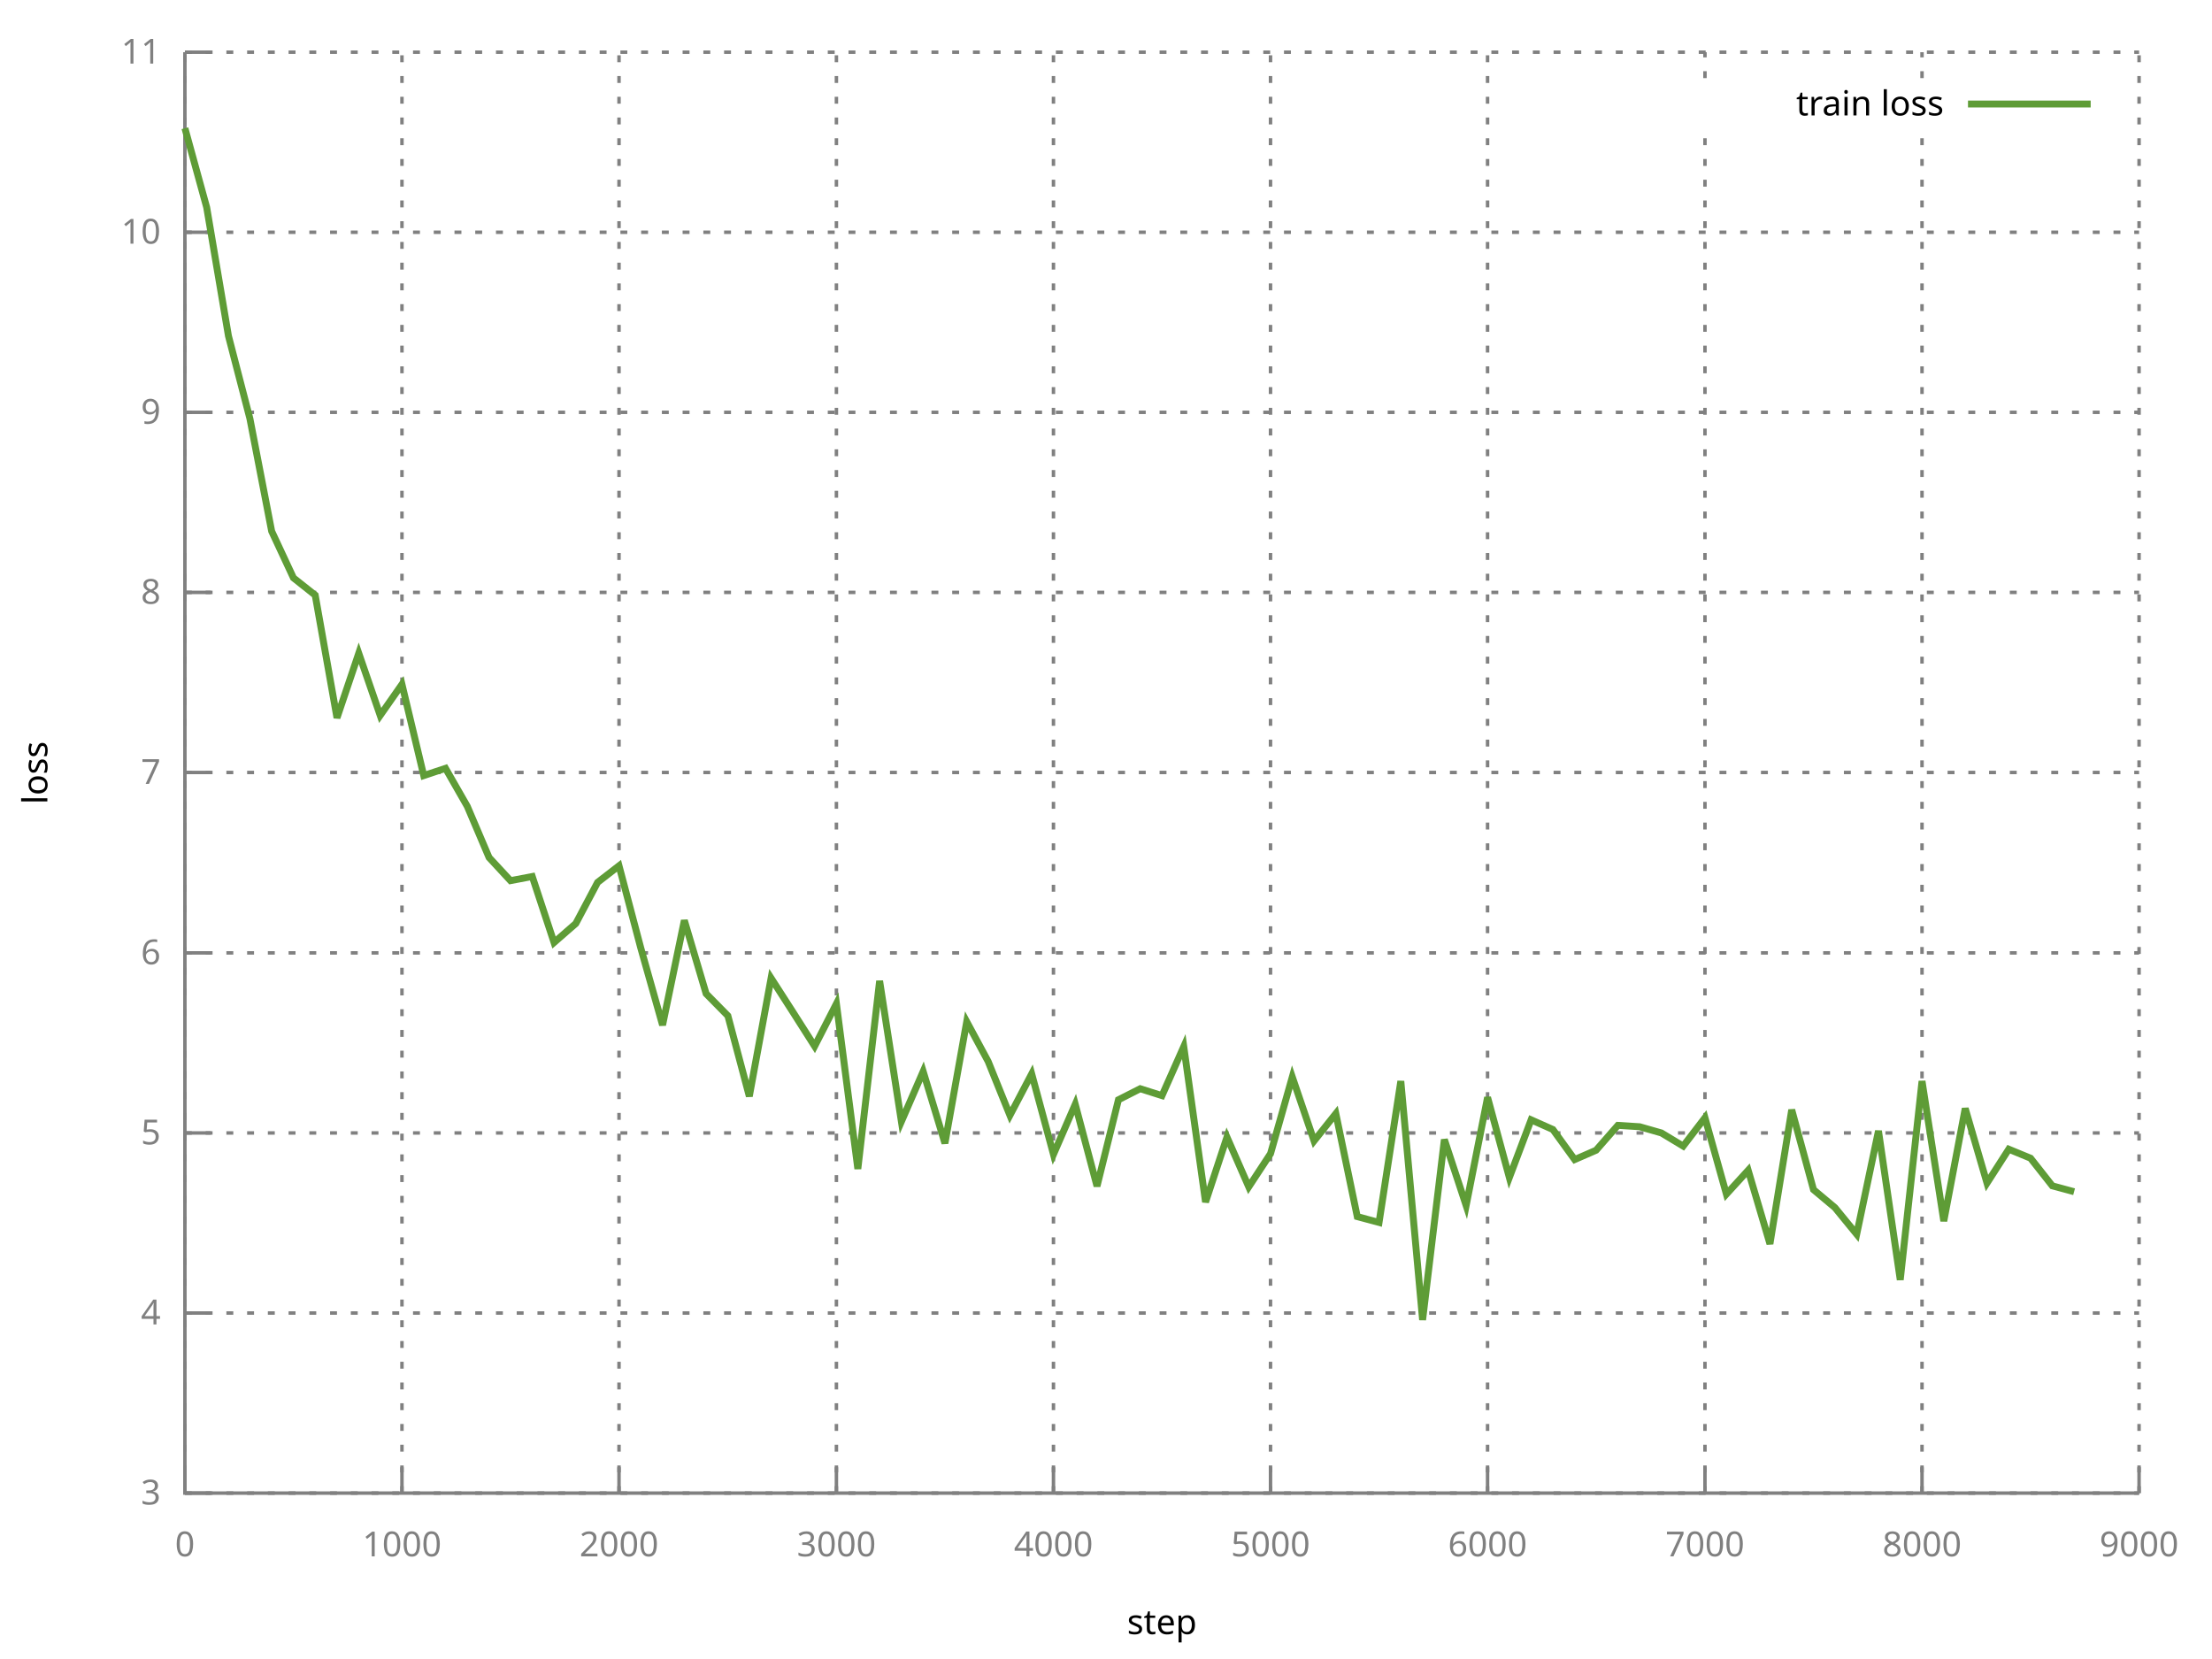
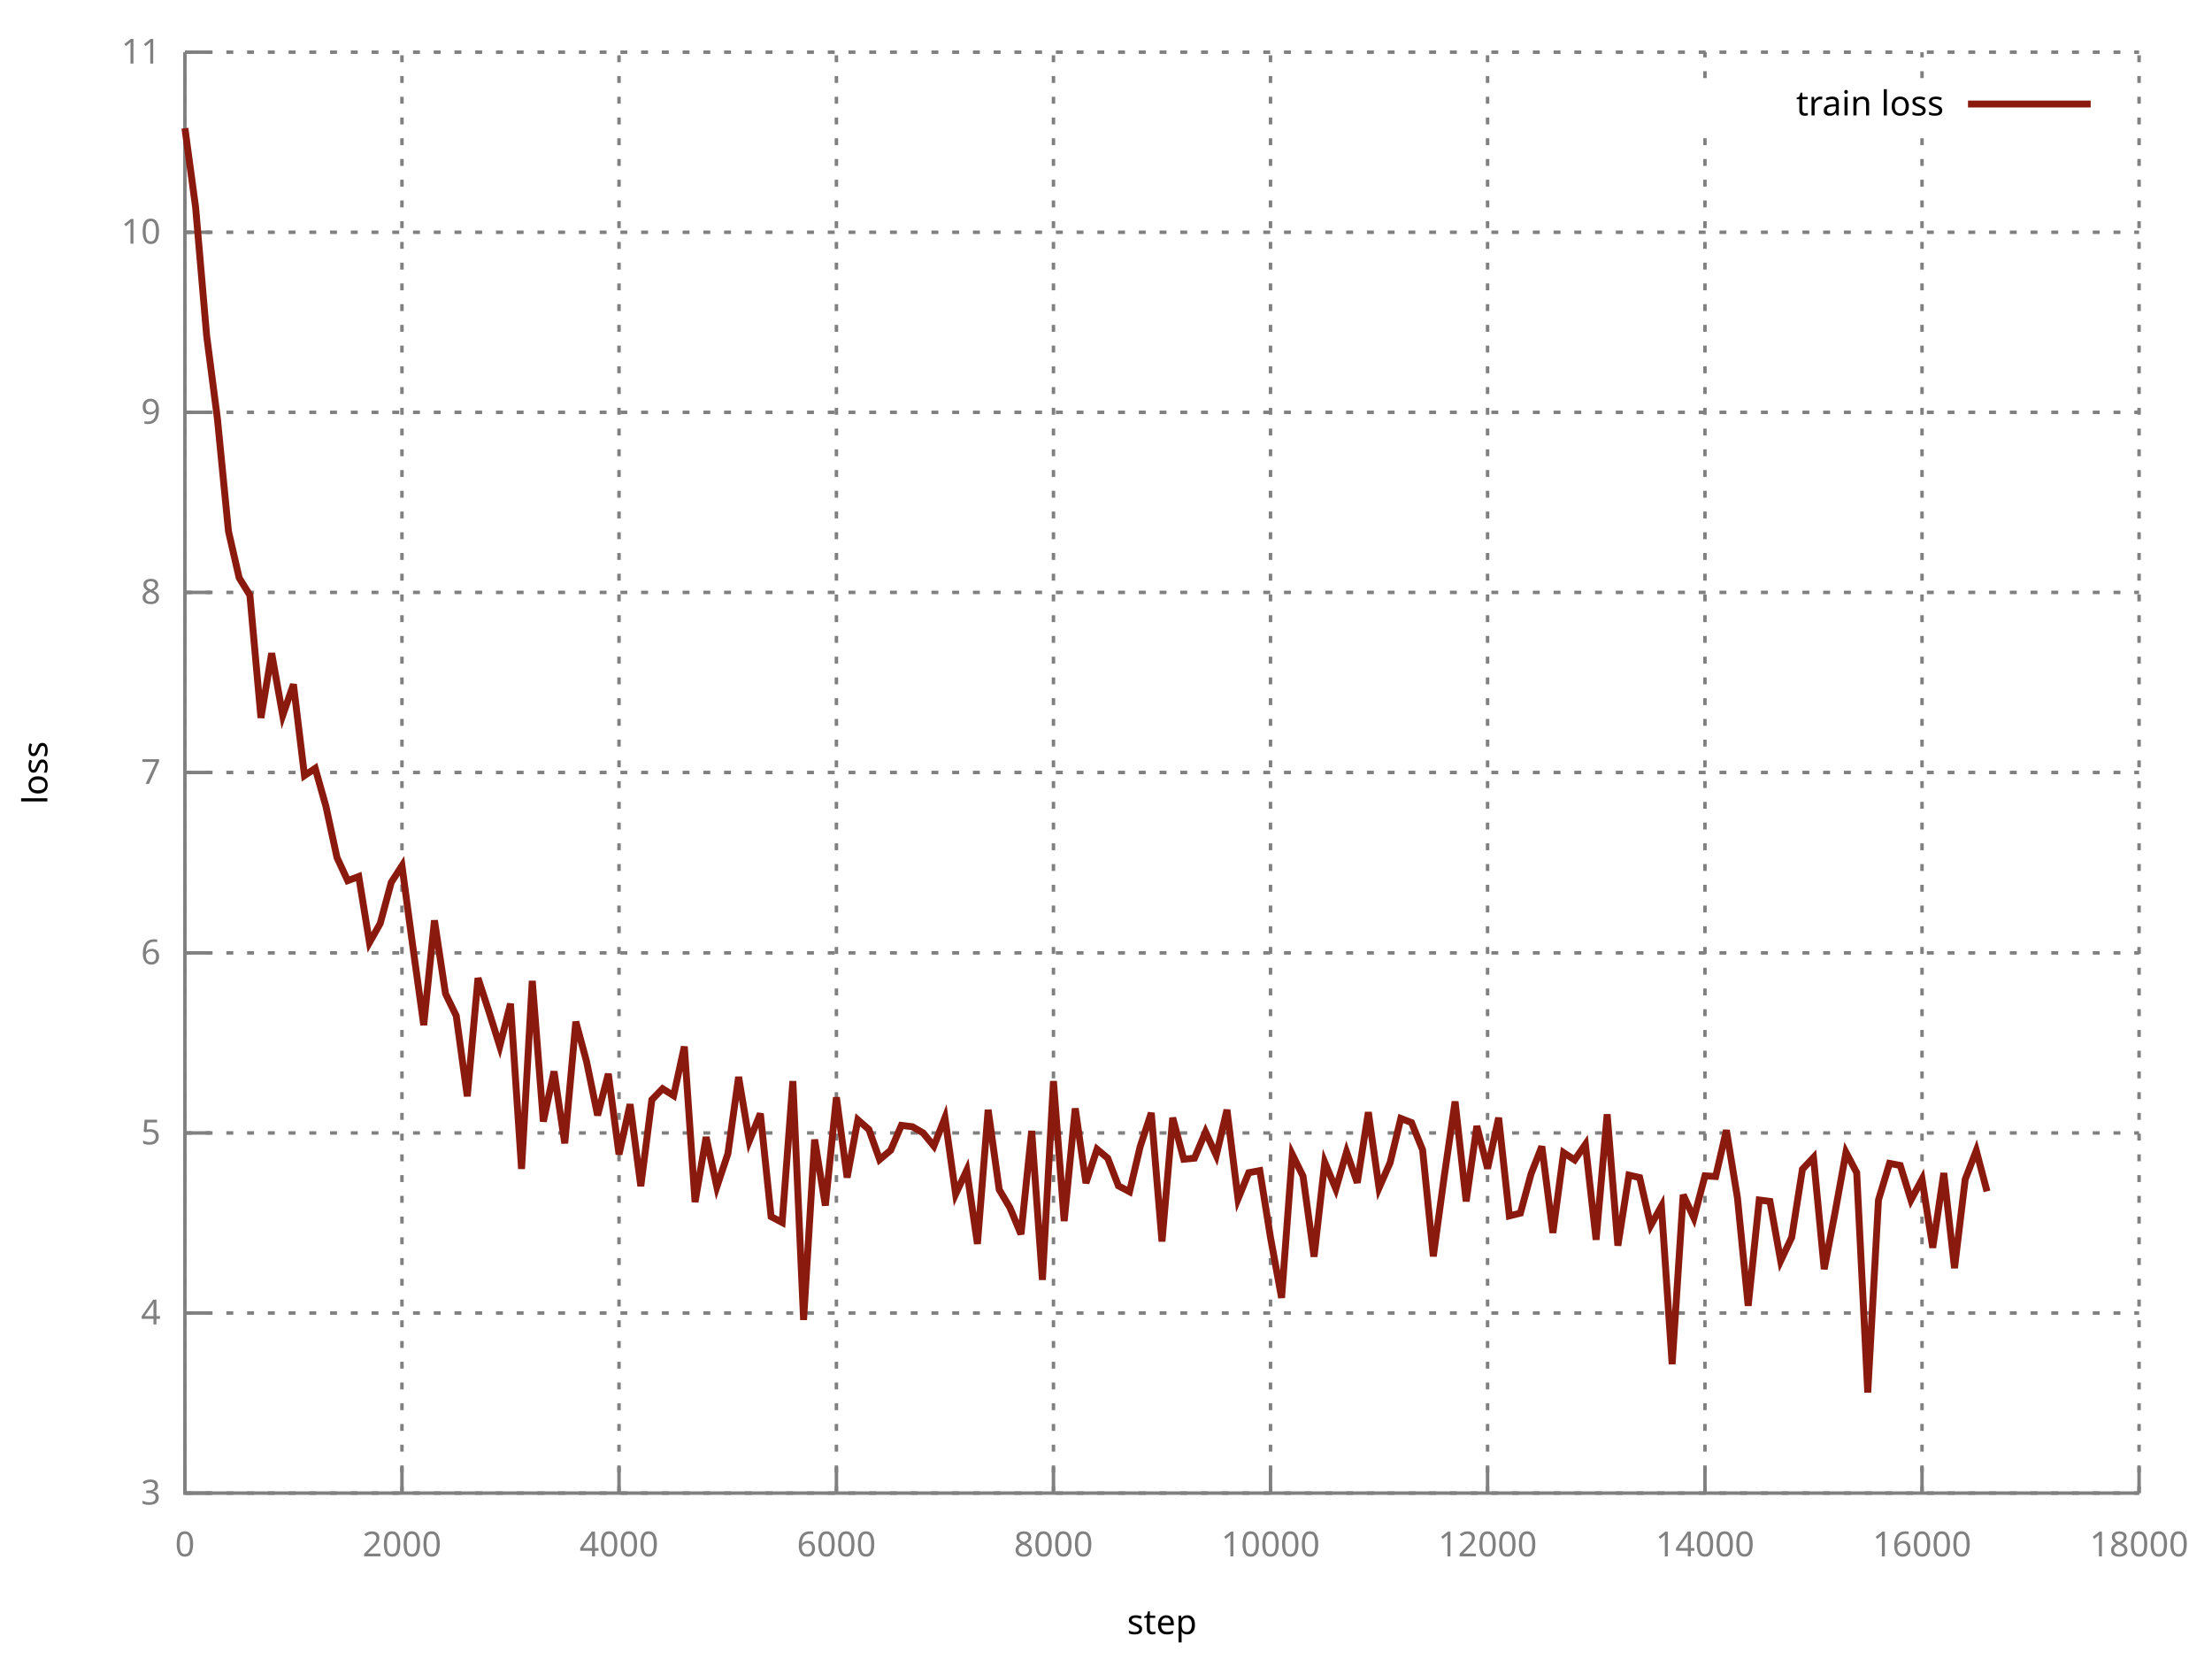
<svg xmlns="http://www.w3.org/2000/svg" xmlns:xlink="http://www.w3.org/1999/xlink" width="640" height="480" viewBox="0 0 640 480">
  <g id="gnuplot_canvas">
    <rect x="0" y="0" width="640" height="480" fill="none" />
    <defs>
      <circle id="gpDot" r="0.5" stroke-width="0.5" />
      <path id="gpPt0" stroke-width="0.267" stroke="currentColor" d="M-1,0 h2 M0,-1 v2" />
      <path id="gpPt1" stroke-width="0.267" stroke="currentColor" d="M-1,-1 L1,1 M1,-1 L-1,1" />
      <path id="gpPt2" stroke-width="0.267" stroke="currentColor" d="M-1,0 L1,0 M0,-1 L0,1 M-1,-1 L1,1 M-1,1 L1,-1" />
      <rect id="gpPt3" stroke-width="0.267" stroke="currentColor" x="-1" y="-1" width="2" height="2" />
      <rect id="gpPt4" stroke-width="0.267" stroke="currentColor" fill="currentColor" x="-1" y="-1" width="2" height="2" />
      <circle id="gpPt5" stroke-width="0.267" stroke="currentColor" cx="0" cy="0" r="1" />
      <use xlink:href="#gpPt5" id="gpPt6" fill="currentColor" stroke="none" />
      <path id="gpPt7" stroke-width="0.267" stroke="currentColor" d="M0,-1.33 L-1.33,0.67 L1.33,0.67 z" />
      <use xlink:href="#gpPt7" id="gpPt8" fill="currentColor" stroke="none" />
      <use xlink:href="#gpPt7" id="gpPt9" stroke="currentColor" transform="rotate(180)" />
      <use xlink:href="#gpPt9" id="gpPt10" fill="currentColor" stroke="none" />
      <use xlink:href="#gpPt3" id="gpPt11" stroke="currentColor" transform="rotate(45)" />
      <use xlink:href="#gpPt11" id="gpPt12" fill="currentColor" stroke="none" />
      <path id="gpPt13" stroke-width="0.267" stroke="currentColor" d="M0,1.330 L1.265,0.411 L0.782,-1.067 L-0.782,-1.076 L-1.265,0.411 z" />
      <use xlink:href="#gpPt13" id="gpPt14" fill="currentColor" stroke="none" />
      <filter id="textbox" filterUnits="objectBoundingBox" x="0" y="0" height="1" width="1">
        <feFlood flood-color="white" flood-opacity="1" result="bgnd" />
        <feComposite in="SourceGraphic" in2="bgnd" operator="atop" />
      </filter>
      <filter id="greybox" filterUnits="objectBoundingBox" x="0" y="0" height="1" width="1">
        <feFlood flood-color="lightgrey" flood-opacity="1" result="grey" />
        <feComposite in="SourceGraphic" in2="grey" operator="atop" />
      </filter>
    </defs>
    <g fill="none" color="white" stroke="currentColor" stroke-width="1.00" stroke-linecap="butt" stroke-linejoin="miter">
</g>
    <g fill="none" color="black" stroke="currentColor" stroke-width="1.00" stroke-linecap="butt" stroke-linejoin="miter">
</g>
    <g fill="none" color="gray" stroke="currentColor" stroke-width="1.00" stroke-linecap="butt" stroke-linejoin="miter">
      <path stroke="rgb(128, 128, 128)" stroke-dasharray="2,4" class="gridline" d="M53.5,432.0 L618.9,432.0  " />
    </g>
    <g fill="none" color="black" stroke="currentColor" stroke-width="1.00" stroke-linecap="butt" stroke-linejoin="miter">
      <path stroke="rgb(128, 128, 128)" d="M53.5,432.0 L61.0,432.0  " />
      <g transform="translate(46.5,435.3)" stroke="none" fill="rgb(128,128,128)" font-family="Verdana" font-size="10.00" text-anchor="end">
        <text>
          <tspan font-family="Verdana"> 3</tspan>
        </text>
      </g>
    </g>
    <g fill="none" color="black" stroke="currentColor" stroke-width="1.00" stroke-linecap="butt" stroke-linejoin="miter">
</g>
    <g fill="none" color="gray" stroke="currentColor" stroke-width="1.00" stroke-linecap="butt" stroke-linejoin="miter">
      <path stroke="rgb(128, 128, 128)" stroke-dasharray="2,4" class="gridline" d="M53.5,379.9 L618.9,379.9  " />
    </g>
    <g fill="none" color="black" stroke="currentColor" stroke-width="1.00" stroke-linecap="butt" stroke-linejoin="miter">
      <path stroke="rgb(128, 128, 128)" d="M53.5,379.9 L61.0,379.9  " />
      <g transform="translate(46.5,383.2)" stroke="none" fill="rgb(128,128,128)" font-family="Verdana" font-size="10.00" text-anchor="end">
        <text>
          <tspan font-family="Verdana"> 4</tspan>
        </text>
      </g>
    </g>
    <g fill="none" color="black" stroke="currentColor" stroke-width="1.00" stroke-linecap="butt" stroke-linejoin="miter">
</g>
    <g fill="none" color="gray" stroke="currentColor" stroke-width="1.00" stroke-linecap="butt" stroke-linejoin="miter">
      <path stroke="rgb(128, 128, 128)" stroke-dasharray="2,4" class="gridline" d="M53.5,327.8 L618.9,327.8  " />
    </g>
    <g fill="none" color="black" stroke="currentColor" stroke-width="1.00" stroke-linecap="butt" stroke-linejoin="miter">
      <path stroke="rgb(128, 128, 128)" d="M53.5,327.8 L61.0,327.8  " />
      <g transform="translate(46.5,331.1)" stroke="none" fill="rgb(128,128,128)" font-family="Verdana" font-size="10.00" text-anchor="end">
        <text>
          <tspan font-family="Verdana"> 5</tspan>
        </text>
      </g>
    </g>
    <g fill="none" color="black" stroke="currentColor" stroke-width="1.00" stroke-linecap="butt" stroke-linejoin="miter">
</g>
    <g fill="none" color="gray" stroke="currentColor" stroke-width="1.00" stroke-linecap="butt" stroke-linejoin="miter">
      <path stroke="rgb(128, 128, 128)" stroke-dasharray="2,4" class="gridline" d="M53.5,275.7 L618.9,275.7  " />
    </g>
    <g fill="none" color="black" stroke="currentColor" stroke-width="1.00" stroke-linecap="butt" stroke-linejoin="miter">
      <path stroke="rgb(128, 128, 128)" d="M53.5,275.7 L61.0,275.7  " />
      <g transform="translate(46.5,279.0)" stroke="none" fill="rgb(128,128,128)" font-family="Verdana" font-size="10.00" text-anchor="end">
        <text>
          <tspan font-family="Verdana"> 6</tspan>
        </text>
      </g>
    </g>
    <g fill="none" color="black" stroke="currentColor" stroke-width="1.00" stroke-linecap="butt" stroke-linejoin="miter">
</g>
    <g fill="none" color="gray" stroke="currentColor" stroke-width="1.00" stroke-linecap="butt" stroke-linejoin="miter">
      <path stroke="rgb(128, 128, 128)" stroke-dasharray="2,4" class="gridline" d="M53.5,223.5 L618.9,223.5  " />
    </g>
    <g fill="none" color="black" stroke="currentColor" stroke-width="1.00" stroke-linecap="butt" stroke-linejoin="miter">
      <path stroke="rgb(128, 128, 128)" d="M53.5,223.5 L61.0,223.5  " />
      <g transform="translate(46.5,226.8)" stroke="none" fill="rgb(128,128,128)" font-family="Verdana" font-size="10.00" text-anchor="end">
        <text>
          <tspan font-family="Verdana"> 7</tspan>
        </text>
      </g>
    </g>
    <g fill="none" color="black" stroke="currentColor" stroke-width="1.00" stroke-linecap="butt" stroke-linejoin="miter">
</g>
    <g fill="none" color="gray" stroke="currentColor" stroke-width="1.00" stroke-linecap="butt" stroke-linejoin="miter">
      <path stroke="rgb(128, 128, 128)" stroke-dasharray="2,4" class="gridline" d="M53.5,171.4 L618.9,171.4  " />
    </g>
    <g fill="none" color="black" stroke="currentColor" stroke-width="1.00" stroke-linecap="butt" stroke-linejoin="miter">
      <path stroke="rgb(128, 128, 128)" d="M53.5,171.4 L61.0,171.4  " />
      <g transform="translate(46.5,174.7)" stroke="none" fill="rgb(128,128,128)" font-family="Verdana" font-size="10.00" text-anchor="end">
        <text>
          <tspan font-family="Verdana"> 8</tspan>
        </text>
      </g>
    </g>
    <g fill="none" color="black" stroke="currentColor" stroke-width="1.00" stroke-linecap="butt" stroke-linejoin="miter">
</g>
    <g fill="none" color="gray" stroke="currentColor" stroke-width="1.00" stroke-linecap="butt" stroke-linejoin="miter">
      <path stroke="rgb(128, 128, 128)" stroke-dasharray="2,4" class="gridline" d="M53.5,119.3 L618.9,119.3  " />
    </g>
    <g fill="none" color="black" stroke="currentColor" stroke-width="1.00" stroke-linecap="butt" stroke-linejoin="miter">
      <path stroke="rgb(128, 128, 128)" d="M53.5,119.3 L61.0,119.3  " />
      <g transform="translate(46.5,122.6)" stroke="none" fill="rgb(128,128,128)" font-family="Verdana" font-size="10.00" text-anchor="end">
        <text>
          <tspan font-family="Verdana"> 9</tspan>
        </text>
      </g>
    </g>
    <g fill="none" color="black" stroke="currentColor" stroke-width="1.00" stroke-linecap="butt" stroke-linejoin="miter">
</g>
    <g fill="none" color="gray" stroke="currentColor" stroke-width="1.00" stroke-linecap="butt" stroke-linejoin="miter">
      <path stroke="rgb(128, 128, 128)" stroke-dasharray="2,4" class="gridline" d="M53.5,67.2 L618.9,67.2  " />
    </g>
    <g fill="none" color="black" stroke="currentColor" stroke-width="1.00" stroke-linecap="butt" stroke-linejoin="miter">
      <path stroke="rgb(128, 128, 128)" d="M53.5,67.2 L61.0,67.2  " />
      <g transform="translate(46.5,70.5)" stroke="none" fill="rgb(128,128,128)" font-family="Verdana" font-size="10.00" text-anchor="end">
        <text>
          <tspan font-family="Verdana"> 10</tspan>
        </text>
      </g>
    </g>
    <g fill="none" color="black" stroke="currentColor" stroke-width="1.00" stroke-linecap="butt" stroke-linejoin="miter">
</g>
    <g fill="none" color="gray" stroke="currentColor" stroke-width="1.00" stroke-linecap="butt" stroke-linejoin="miter">
      <path stroke="rgb(128, 128, 128)" stroke-dasharray="2,4" class="gridline" d="M53.5,15.1 L618.9,15.1  " />
    </g>
    <g fill="none" color="black" stroke="currentColor" stroke-width="1.00" stroke-linecap="butt" stroke-linejoin="miter">
      <path stroke="rgb(128, 128, 128)" d="M53.5,15.1 L61.0,15.1  " />
      <g transform="translate(46.5,18.4)" stroke="none" fill="rgb(128,128,128)" font-family="Verdana" font-size="10.00" text-anchor="end">
        <text>
          <tspan font-family="Verdana"> 11</tspan>
        </text>
      </g>
    </g>
    <g fill="none" color="black" stroke="currentColor" stroke-width="1.00" stroke-linecap="butt" stroke-linejoin="miter">
</g>
    <g fill="none" color="gray" stroke="currentColor" stroke-width="1.00" stroke-linecap="butt" stroke-linejoin="miter">
      <path stroke="rgb(128, 128, 128)" stroke-dasharray="2,4" class="gridline" d="M53.5,432.0 L53.5,15.1  " />
    </g>
    <g fill="none" color="black" stroke="currentColor" stroke-width="1.00" stroke-linecap="butt" stroke-linejoin="miter">
      <path stroke="rgb(128, 128, 128)" d="M53.5,432.0 L53.5,424.5  " />
      <g transform="translate(53.5,450.3)" stroke="none" fill="rgb(128,128,128)" font-family="Verdana" font-size="10.00" text-anchor="middle">
        <text>
          <tspan font-family="Verdana"> 0</tspan>
        </text>
      </g>
    </g>
    <g fill="none" color="black" stroke="currentColor" stroke-width="1.00" stroke-linecap="butt" stroke-linejoin="miter">
</g>
    <g fill="none" color="gray" stroke="currentColor" stroke-width="1.00" stroke-linecap="butt" stroke-linejoin="miter">
      <path stroke="rgb(128, 128, 128)" stroke-dasharray="2,4" class="gridline" d="M116.3,432.0 L116.3,15.1  " />
    </g>
    <g fill="none" color="black" stroke="currentColor" stroke-width="1.00" stroke-linecap="butt" stroke-linejoin="miter">
      <path stroke="rgb(128, 128, 128)" d="M116.3,432.0 L116.3,424.5  " />
      <g transform="translate(116.3,450.3)" stroke="none" fill="rgb(128,128,128)" font-family="Verdana" font-size="10.00" text-anchor="middle">
        <text>
-           <tspan font-family="Verdana"> 1000</tspan>
+           <tspan font-family="Verdana"> 2000</tspan>
        </text>
      </g>
    </g>
    <g fill="none" color="black" stroke="currentColor" stroke-width="1.00" stroke-linecap="butt" stroke-linejoin="miter">
</g>
    <g fill="none" color="gray" stroke="currentColor" stroke-width="1.00" stroke-linecap="butt" stroke-linejoin="miter">
      <path stroke="rgb(128, 128, 128)" stroke-dasharray="2,4" class="gridline" d="M179.1,432.0 L179.1,15.1  " />
    </g>
    <g fill="none" color="black" stroke="currentColor" stroke-width="1.00" stroke-linecap="butt" stroke-linejoin="miter">
      <path stroke="rgb(128, 128, 128)" d="M179.1,432.0 L179.1,424.5  " />
      <g transform="translate(179.1,450.3)" stroke="none" fill="rgb(128,128,128)" font-family="Verdana" font-size="10.00" text-anchor="middle">
        <text>
-           <tspan font-family="Verdana"> 2000</tspan>
+           <tspan font-family="Verdana"> 4000</tspan>
        </text>
      </g>
    </g>
    <g fill="none" color="black" stroke="currentColor" stroke-width="1.00" stroke-linecap="butt" stroke-linejoin="miter">
</g>
    <g fill="none" color="gray" stroke="currentColor" stroke-width="1.00" stroke-linecap="butt" stroke-linejoin="miter">
      <path stroke="rgb(128, 128, 128)" stroke-dasharray="2,4" class="gridline" d="M242.0,432.0 L242.0,15.1  " />
    </g>
    <g fill="none" color="black" stroke="currentColor" stroke-width="1.00" stroke-linecap="butt" stroke-linejoin="miter">
      <path stroke="rgb(128, 128, 128)" d="M242.0,432.0 L242.0,424.5  " />
      <g transform="translate(242.0,450.3)" stroke="none" fill="rgb(128,128,128)" font-family="Verdana" font-size="10.00" text-anchor="middle">
        <text>
-           <tspan font-family="Verdana"> 3000</tspan>
+           <tspan font-family="Verdana"> 6000</tspan>
        </text>
      </g>
    </g>
    <g fill="none" color="black" stroke="currentColor" stroke-width="1.00" stroke-linecap="butt" stroke-linejoin="miter">
</g>
    <g fill="none" color="gray" stroke="currentColor" stroke-width="1.00" stroke-linecap="butt" stroke-linejoin="miter">
      <path stroke="rgb(128, 128, 128)" stroke-dasharray="2,4" class="gridline" d="M304.8,432.0 L304.8,15.1  " />
    </g>
    <g fill="none" color="black" stroke="currentColor" stroke-width="1.00" stroke-linecap="butt" stroke-linejoin="miter">
      <path stroke="rgb(128, 128, 128)" d="M304.8,432.0 L304.8,424.5  " />
      <g transform="translate(304.8,450.3)" stroke="none" fill="rgb(128,128,128)" font-family="Verdana" font-size="10.00" text-anchor="middle">
        <text>
-           <tspan font-family="Verdana"> 4000</tspan>
+           <tspan font-family="Verdana"> 8000</tspan>
        </text>
      </g>
    </g>
    <g fill="none" color="black" stroke="currentColor" stroke-width="1.00" stroke-linecap="butt" stroke-linejoin="miter">
</g>
    <g fill="none" color="gray" stroke="currentColor" stroke-width="1.00" stroke-linecap="butt" stroke-linejoin="miter">
      <path stroke="rgb(128, 128, 128)" stroke-dasharray="2,4" class="gridline" d="M367.6,432.0 L367.6,15.1  " />
    </g>
    <g fill="none" color="black" stroke="currentColor" stroke-width="1.00" stroke-linecap="butt" stroke-linejoin="miter">
      <path stroke="rgb(128, 128, 128)" d="M367.6,432.0 L367.6,424.5  " />
      <g transform="translate(367.6,450.3)" stroke="none" fill="rgb(128,128,128)" font-family="Verdana" font-size="10.00" text-anchor="middle">
        <text>
-           <tspan font-family="Verdana"> 5000</tspan>
+           <tspan font-family="Verdana"> 10000</tspan>
        </text>
      </g>
    </g>
    <g fill="none" color="black" stroke="currentColor" stroke-width="1.00" stroke-linecap="butt" stroke-linejoin="miter">
</g>
    <g fill="none" color="gray" stroke="currentColor" stroke-width="1.00" stroke-linecap="butt" stroke-linejoin="miter">
      <path stroke="rgb(128, 128, 128)" stroke-dasharray="2,4" class="gridline" d="M430.4,432.0 L430.4,15.1  " />
    </g>
    <g fill="none" color="black" stroke="currentColor" stroke-width="1.00" stroke-linecap="butt" stroke-linejoin="miter">
      <path stroke="rgb(128, 128, 128)" d="M430.4,432.0 L430.4,424.5  " />
      <g transform="translate(430.4,450.3)" stroke="none" fill="rgb(128,128,128)" font-family="Verdana" font-size="10.00" text-anchor="middle">
        <text>
-           <tspan font-family="Verdana"> 6000</tspan>
+           <tspan font-family="Verdana"> 12000</tspan>
        </text>
      </g>
    </g>
    <g fill="none" color="black" stroke="currentColor" stroke-width="1.00" stroke-linecap="butt" stroke-linejoin="miter">
</g>
    <g fill="none" color="gray" stroke="currentColor" stroke-width="1.00" stroke-linecap="butt" stroke-linejoin="miter">
      <path stroke="rgb(128, 128, 128)" stroke-dasharray="2,4" class="gridline" d="M493.3,432.0 L493.3,37.6 M493.3,22.6 L493.3,15.1  " />
    </g>
    <g fill="none" color="black" stroke="currentColor" stroke-width="1.00" stroke-linecap="butt" stroke-linejoin="miter">
      <path stroke="rgb(128, 128, 128)" d="M493.3,432.0 L493.3,424.5  " />
      <g transform="translate(493.3,450.3)" stroke="none" fill="rgb(128,128,128)" font-family="Verdana" font-size="10.00" text-anchor="middle">
        <text>
-           <tspan font-family="Verdana"> 7000</tspan>
+           <tspan font-family="Verdana"> 14000</tspan>
        </text>
      </g>
    </g>
    <g fill="none" color="black" stroke="currentColor" stroke-width="1.00" stroke-linecap="butt" stroke-linejoin="miter">
</g>
    <g fill="none" color="gray" stroke="currentColor" stroke-width="1.00" stroke-linecap="butt" stroke-linejoin="miter">
      <path stroke="rgb(128, 128, 128)" stroke-dasharray="2,4" class="gridline" d="M556.1,432.0 L556.1,37.6 M556.1,22.6 L556.1,15.1  " />
    </g>
    <g fill="none" color="black" stroke="currentColor" stroke-width="1.00" stroke-linecap="butt" stroke-linejoin="miter">
      <path stroke="rgb(128, 128, 128)" d="M556.1,432.0 L556.1,424.5  " />
      <g transform="translate(556.1,450.3)" stroke="none" fill="rgb(128,128,128)" font-family="Verdana" font-size="10.00" text-anchor="middle">
        <text>
-           <tspan font-family="Verdana"> 8000</tspan>
+           <tspan font-family="Verdana"> 16000</tspan>
        </text>
      </g>
    </g>
    <g fill="none" color="black" stroke="currentColor" stroke-width="1.00" stroke-linecap="butt" stroke-linejoin="miter">
</g>
    <g fill="none" color="gray" stroke="currentColor" stroke-width="1.00" stroke-linecap="butt" stroke-linejoin="miter">
      <path stroke="rgb(128, 128, 128)" stroke-dasharray="2,4" class="gridline" d="M618.9,432.0 L618.9,15.1  " />
    </g>
    <g fill="none" color="black" stroke="currentColor" stroke-width="1.00" stroke-linecap="butt" stroke-linejoin="miter">
      <path stroke="rgb(128, 128, 128)" d="M618.9,432.0 L618.9,424.5  " />
      <g transform="translate(618.9,450.3)" stroke="none" fill="rgb(128,128,128)" font-family="Verdana" font-size="10.00" text-anchor="middle">
        <text>
-           <tspan font-family="Verdana"> 9000</tspan>
+           <tspan font-family="Verdana"> 18000</tspan>
        </text>
      </g>
    </g>
    <g fill="none" color="black" stroke="currentColor" stroke-width="1.00" stroke-linecap="butt" stroke-linejoin="miter">
</g>
    <g fill="none" color="black" stroke="currentColor" stroke-width="1.00" stroke-linecap="butt" stroke-linejoin="miter">
      <path stroke="rgb(128, 128, 128)" d="M53.5,15.1 L53.5,432.0 L618.9,432.0 M618.9,15.1 M53.5,15.1  " />
    </g>
    <g fill="none" color="black" stroke="currentColor" stroke-width="1.00" stroke-linecap="butt" stroke-linejoin="miter">
      <g transform="translate(13.7,223.6) rotate(270)" stroke="none" fill="black" font-family="Verdana" font-size="10.00" text-anchor="middle">
        <text>
          <tspan font-family="Verdana">loss</tspan>
        </text>
      </g>
    </g>
    <g fill="none" color="black" stroke="currentColor" stroke-width="1.00" stroke-linecap="butt" stroke-linejoin="miter">
      <g transform="translate(336.2,472.8)" stroke="none" fill="black" font-family="Verdana" font-size="10.00" text-anchor="middle">
        <text>
          <tspan font-family="Verdana">step</tspan>
        </text>
      </g>
    </g>
    <g fill="none" color="black" stroke="currentColor" stroke-width="1.00" stroke-linecap="butt" stroke-linejoin="miter">
</g>
    <g id="gnuplot_plot_1">
      <g fill="none" color="white" stroke="currentColor" stroke-width="2.00" stroke-linecap="butt" stroke-linejoin="miter">
</g>
      <g fill="none" color="black" stroke="currentColor" stroke-width="2.00" stroke-linecap="butt" stroke-linejoin="miter">
        <g transform="translate(562.4,33.4)" stroke="none" fill="black" font-family="Verdana" font-size="10.00" text-anchor="end">
          <text>
            <tspan font-family="Verdana">train loss</tspan>
          </text>
        </g>
      </g>
      <g fill="none" color="black" stroke="currentColor" stroke-width="2.00" stroke-linecap="butt" stroke-linejoin="miter">
-         <path stroke="rgb( 94, 156,  54)" d="M569.4,30.1 L604.9,30.1 M53.5,37.1 L59.8,60.0 L66.1,97.2 L72.3,121.1 L78.6,153.7 L84.9,167.2   L91.2,172.2 L97.5,207.7 L103.8,189.0 L110.0,207.0 L116.3,198.0 L122.6,224.4 L128.9,222.3 L135.2,233.3   L141.5,248.1 L147.7,254.8 L154.0,253.6 L160.3,272.7 L166.6,267.2 L172.9,255.3 L179.1,250.5 L185.4,274.3   L191.7,296.6 L198.0,266.3 L204.3,287.5 L210.6,293.9 L216.8,317.2 L223.1,283.0 L229.4,292.8 L235.7,302.7   L242.0,290.4 L248.2,338.2 L254.5,283.8 L260.8,324.5 L267.1,310.0 L273.4,330.8 L279.7,295.6 L285.9,307.1   L292.2,322.7 L298.5,310.7 L304.8,334.0 L311.1,319.5 L317.4,343.2 L323.6,318.2 L329.9,315.0 L336.2,317.0   L342.5,302.8 L348.8,347.8 L355.0,329.0 L361.3,343.4 L367.6,333.8 L373.9,311.6 L380.2,330.1 L386.5,322.2   L392.7,352.0 L399.0,353.7 L405.3,312.8 L411.6,381.9 L417.9,329.7 L424.2,348.8 L430.4,317.5 L436.7,340.7   L443.0,324.0 L449.3,326.8 L455.6,335.5 L461.8,332.8 L468.1,325.6 L474.4,326.0 L480.7,327.8 L487.0,331.6   L493.3,323.4 L499.5,345.5 L505.8,338.6 L512.1,359.9 L518.4,321.1 L524.7,344.2 L530.9,349.4 L537.2,357.1   L543.5,327.2 L549.8,370.3 L556.1,312.8 L562.4,353.3 L568.6,320.7 L574.9,342.3 L581.2,332.5 L587.5,335.1   L593.8,343.1 L600.1,344.8  " />
+         <path stroke="rgb(139,  26,  14)" d="M569.4,30.1 L604.9,30.1 M53.5,37.1 L56.6,60.0 L59.8,97.2 L62.9,121.1 L66.1,153.7 L69.2,167.2   L72.3,172.2 L75.5,207.7 L78.6,189.0 L81.8,207.0 L84.9,198.0 L88.1,224.4 L91.2,222.3 L94.3,233.3   L97.5,248.1 L100.6,254.8 L103.8,253.6 L106.9,272.7 L110.0,267.2 L113.2,255.3 L116.3,250.5 L119.5,274.3   L122.6,296.6 L125.7,266.3 L128.9,287.5 L132.0,293.9 L135.2,317.2 L138.3,283.0 L141.5,292.8 L144.6,302.7   L147.7,290.4 L150.9,338.2 L154.0,283.8 L157.2,324.5 L160.3,310.0 L163.4,330.8 L166.6,295.6 L169.7,307.1   L172.9,322.7 L176.0,310.7 L179.1,334.0 L182.3,319.5 L185.4,343.2 L188.6,318.2 L191.7,315.0 L194.9,317.0   L198.0,302.8 L201.1,347.8 L204.3,329.0 L207.4,343.4 L210.6,333.8 L213.7,311.6 L216.8,330.1 L220.0,322.2   L223.1,352.0 L226.3,353.7 L229.4,312.8 L232.5,381.9 L235.7,329.7 L238.8,348.8 L242.0,317.5 L245.1,340.7   L248.2,324.0 L251.4,326.8 L254.5,335.5 L257.7,332.8 L260.8,325.6 L264.0,326.0 L267.1,327.8 L270.2,331.6   L273.4,323.4 L276.5,345.5 L279.7,338.6 L282.8,359.9 L285.9,321.1 L289.1,344.2 L292.2,349.4 L295.4,357.1   L298.5,327.2 L301.6,370.3 L304.8,312.8 L307.9,353.3 L311.1,320.7 L314.2,342.3 L317.4,332.5 L320.5,335.1   L323.6,343.1 L326.8,344.8 L329.9,331.7 L333.1,322.0 L336.2,359.2 L339.3,323.4 L342.5,335.4 L345.6,335.1   L348.8,327.5 L351.9,334.3 L355.0,321.1 L358.2,346.9 L361.3,339.3 L364.5,338.7 L367.6,358.1 L370.8,375.5   L373.9,334.0 L377.0,340.3 L380.2,363.6 L383.3,336.3 L386.5,344.0 L389.6,333.3 L392.7,342.2 L395.9,321.8   L399.0,343.7 L402.2,336.4 L405.3,323.6 L408.4,324.8 L411.6,332.7 L414.7,363.5 L417.9,340.1 L421.0,318.7   L424.2,347.6 L427.3,325.8 L430.4,338.1 L433.6,323.4 L436.7,351.8 L439.9,351.0 L443.0,339.6 L446.1,331.7   L449.3,356.7 L452.4,333.5 L455.6,335.6 L458.7,331.1 L461.8,358.7 L465.0,322.4 L468.1,360.4 L471.3,340.0   L474.4,340.7 L477.6,354.6 L480.7,349.0 L483.8,394.7 L487.0,345.7 L490.1,352.4 L493.3,340.2 L496.4,340.4   L499.5,327.0 L502.7,346.6 L505.8,377.8 L509.0,347.2 L512.1,347.6 L515.2,364.8 L518.4,358.0 L521.5,338.3   L524.7,334.9 L527.8,367.2 L530.9,351.0 L534.1,333.4 L537.2,339.3 L540.4,402.9 L543.5,347.2 L546.7,336.6   L549.8,337.2 L552.9,347.2 L556.1,341.2 L559.2,361.0 L562.4,339.4 L565.5,366.9 L568.6,341.2 L571.8,332.9   L574.9,344.7  " />
      </g>
    </g>
    <g fill="none" color="black" stroke="currentColor" stroke-width="2.00" stroke-linecap="butt" stroke-linejoin="miter">
</g>
    <g fill="none" color="black" stroke="black" stroke-width="1.00" stroke-linecap="butt" stroke-linejoin="miter">
</g>
    <g fill="none" color="black" stroke="currentColor" stroke-width="1.00" stroke-linecap="butt" stroke-linejoin="miter">
</g>
  </g>
</svg>
